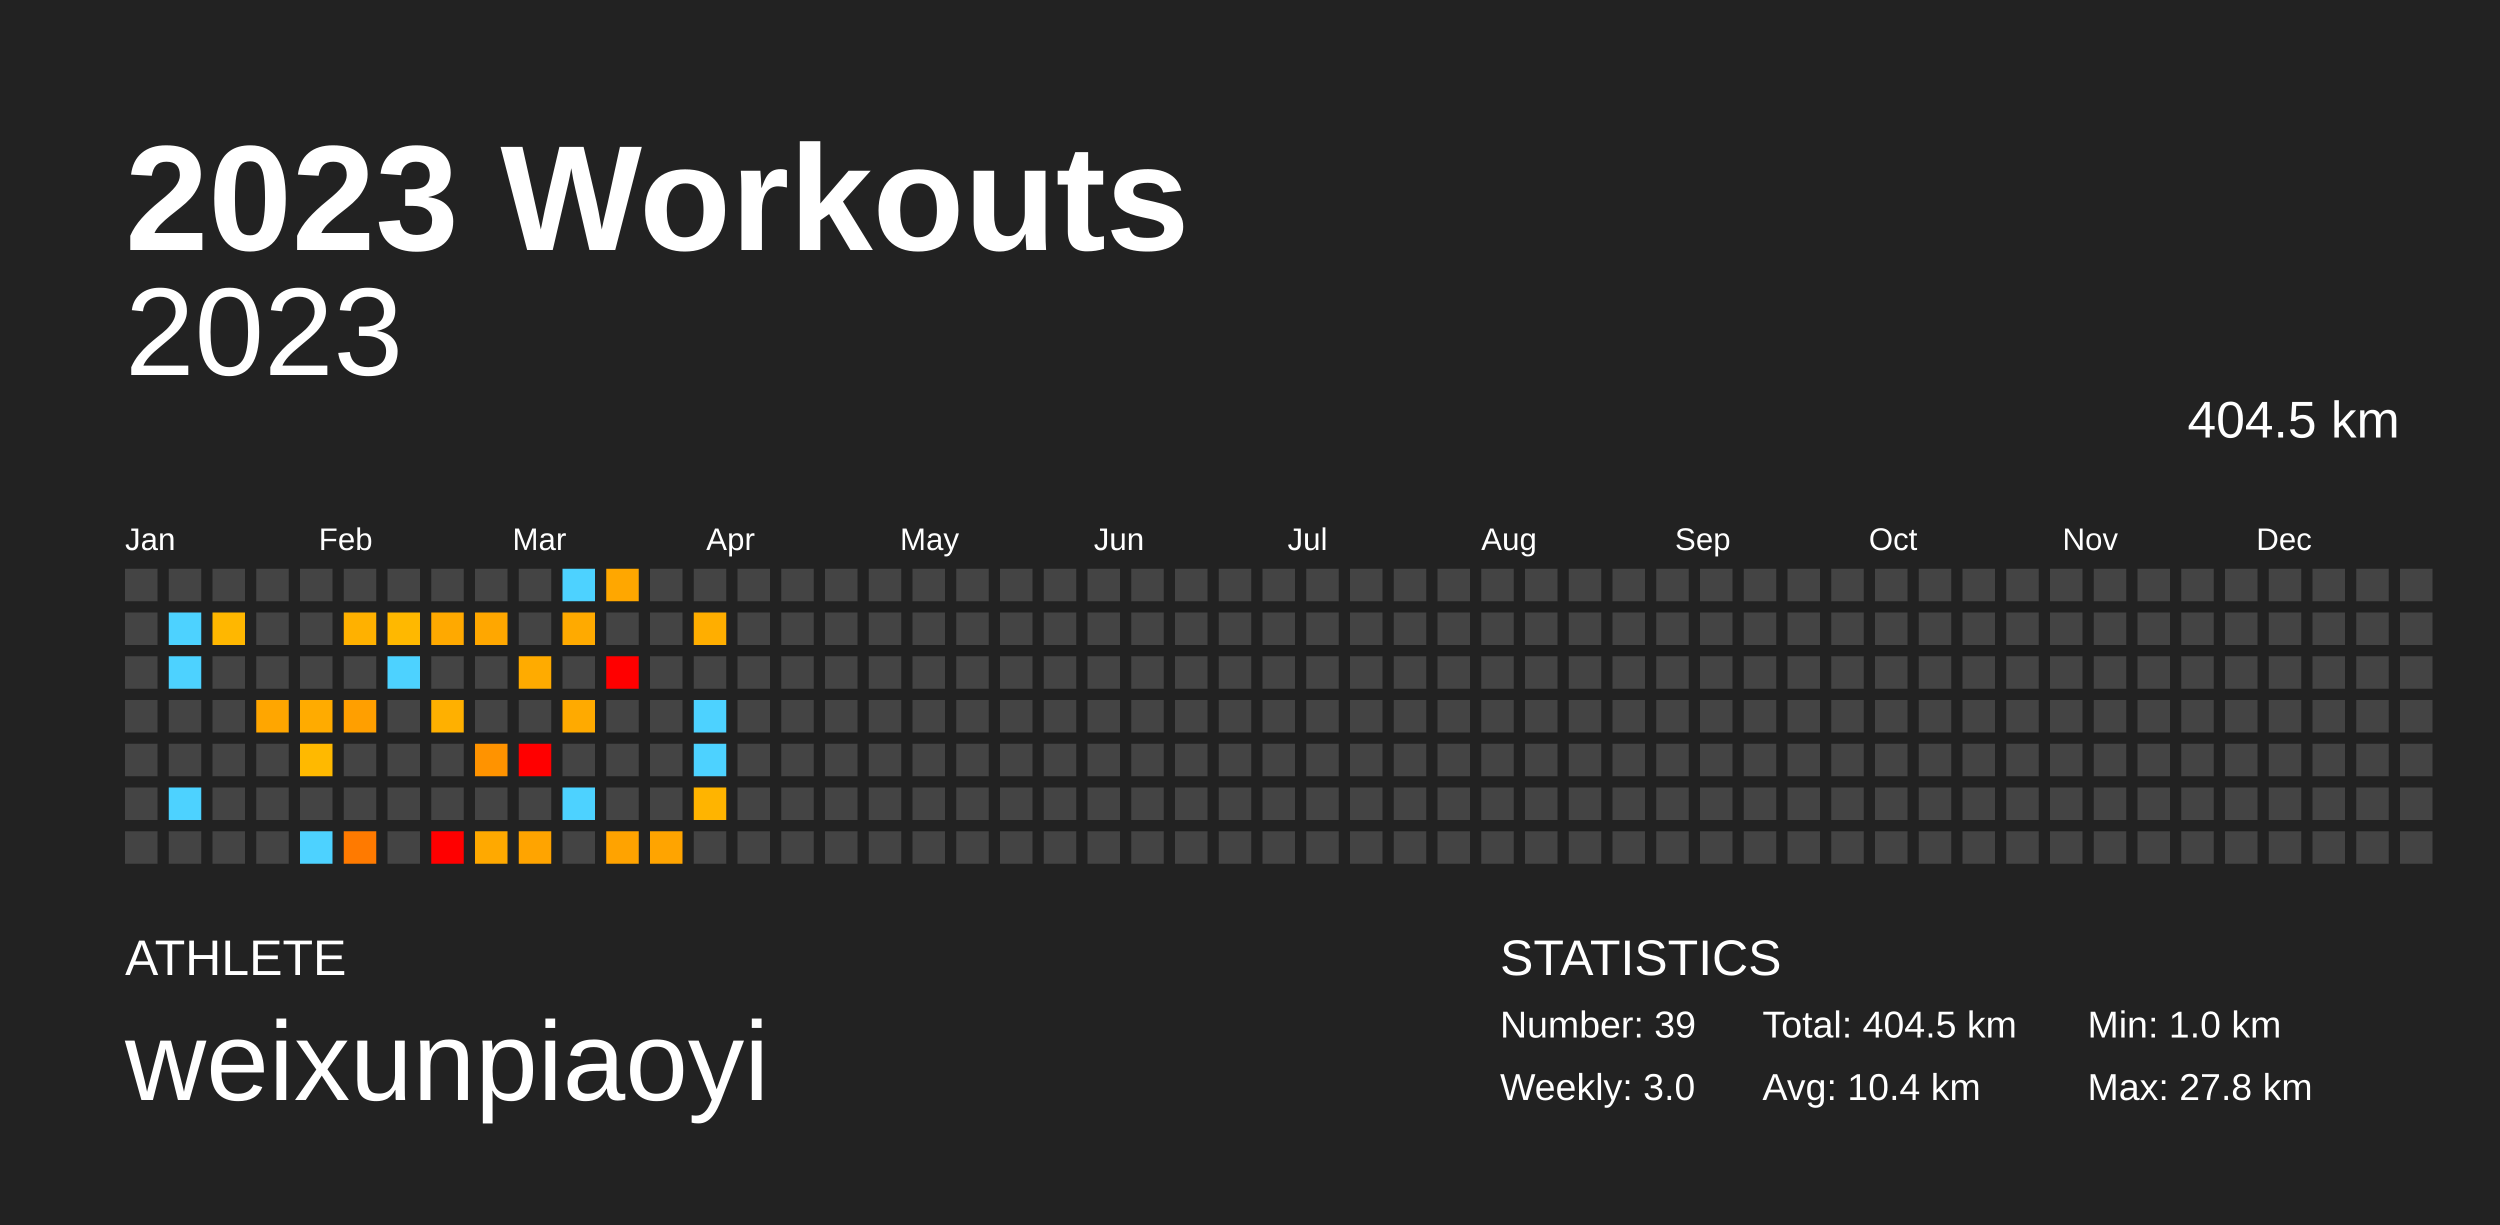
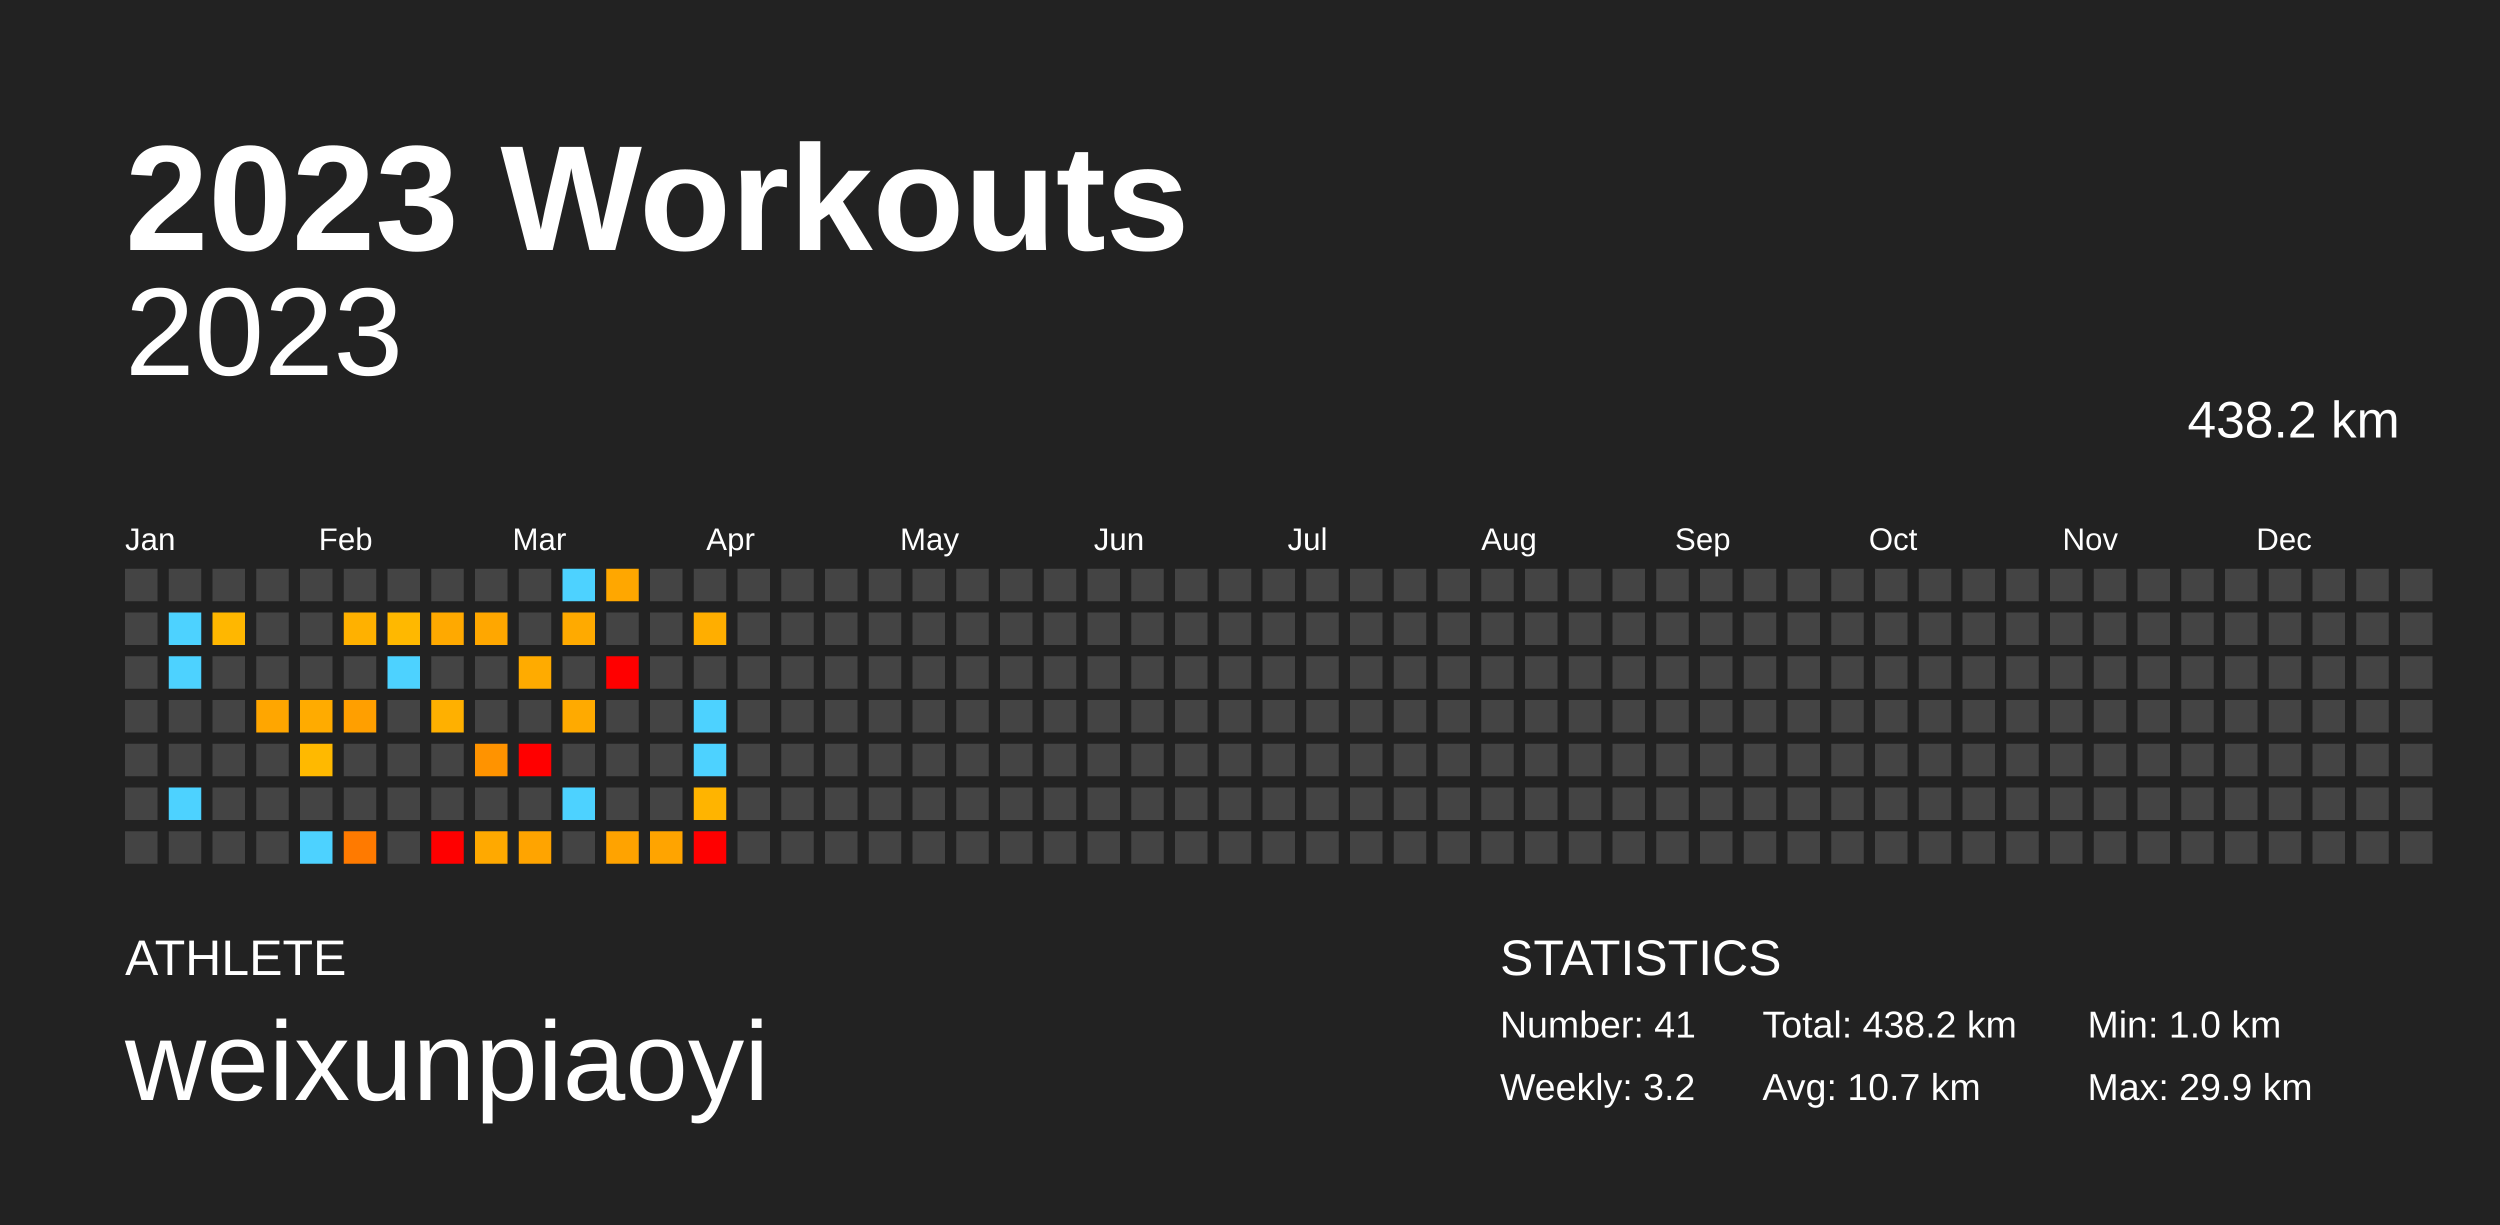
<svg xmlns="http://www.w3.org/2000/svg" baseProfile="full" height="98mm" version="1.1" viewBox="0,0,200,98" width="200mm">
  <defs />
  <rect fill="#222222" height="98" width="200" x="0" y="0" />
  <text fill="#FFFFFF" style="font-size:12px; font-family:Arial; font-weight:bold;" x="10" y="20">2023 Workouts</text>
  <text fill="#FFFFFF" style="font-size:4px; font-family:Arial" x="10" y="78">ATHLETE</text>
  <text fill="#FFFFFF" style="font-size:9px; font-family:Arial" x="10" y="88">weixunpiaoyi</text>
  <text fill="#FFFFFF" style="font-size:4px; font-family:Arial" x="120" y="78">STATISTICS</text>
-   <text fill="#FFFFFF" style="font-size:3px; font-family:Arial" x="120" y="83">Number: 39</text>
-   <text fill="#FFFFFF" style="font-size:3px; font-family:Arial" x="120" y="88">Weekly: 3.0</text>
-   <text fill="#FFFFFF" style="font-size:3px; font-family:Arial" x="141" y="83">Total: 404.5 km</text>
-   <text fill="#FFFFFF" style="font-size:3px; font-family:Arial" x="141" y="88">Avg: 10.4 km</text>
+   <text fill="#FFFFFF" style="font-size:3px; font-family:Arial" x="120" y="83">Number: 41</text>
+   <text fill="#FFFFFF" style="font-size:3px; font-family:Arial" x="120" y="88">Weekly: 3.2</text>
+   <text fill="#FFFFFF" style="font-size:3px; font-family:Arial" x="141" y="83">Total: 438.2 km</text>
+   <text fill="#FFFFFF" style="font-size:3px; font-family:Arial" x="141" y="88">Avg: 10.7 km</text>
  <text fill="#FFFFFF" style="font-size:3px; font-family:Arial" x="167" y="83">Min: 1.0 km</text>
-   <text fill="#FFFFFF" style="font-size:3px; font-family:Arial" x="167" y="88">Max: 27.8 km</text>
+   <text fill="#FFFFFF" style="font-size:3px; font-family:Arial" x="167" y="88">Max: 29.9 km</text>
  <text alignment-baseline="hanging" fill="#FFFFFF" style="font-size:10.0px; font-family:Arial;" x="10" y="30">2023</text>
-   <text alignment-baseline="hanging" fill="#FFFFFF" style="font-size:4.125px; font-family:Arial;" x="175" y="35">404.5 km</text>
+   <text alignment-baseline="hanging" fill="#FFFFFF" style="font-size:4.125px; font-family:Arial;" x="175" y="35">438.2 km</text>
  <text fill="#FFFFFF" style="font-size:2.5px; font-family:Arial" x="10.0" y="44">Jan</text>
  <text fill="#FFFFFF" style="font-size:2.5px; font-family:Arial" x="25.5" y="44">Feb</text>
  <text fill="#FFFFFF" style="font-size:2.5px; font-family:Arial" x="41.0" y="44">Mar</text>
  <text fill="#FFFFFF" style="font-size:2.5px; font-family:Arial" x="56.5" y="44">Apr</text>
  <text fill="#FFFFFF" style="font-size:2.5px; font-family:Arial" x="72.0" y="44">May</text>
  <text fill="#FFFFFF" style="font-size:2.5px; font-family:Arial" x="87.5" y="44">Jun</text>
  <text fill="#FFFFFF" style="font-size:2.5px; font-family:Arial" x="103.0" y="44">Jul</text>
  <text fill="#FFFFFF" style="font-size:2.5px; font-family:Arial" x="118.5" y="44">Aug</text>
  <text fill="#FFFFFF" style="font-size:2.5px; font-family:Arial" x="134.0" y="44">Sep</text>
  <text fill="#FFFFFF" style="font-size:2.5px; font-family:Arial" x="149.5" y="44">Oct</text>
  <text fill="#FFFFFF" style="font-size:2.5px; font-family:Arial" x="165.0" y="44">Nov</text>
  <text fill="#FFFFFF" style="font-size:2.5px; font-family:Arial" x="180.5" y="44">Dec</text>
  <rect fill="#444444" height="2.6" width="2.6" x="10.0" y="45.5" />
  <rect fill="#444444" height="2.6" width="2.6" x="10.0" y="49.0" />
  <rect fill="#444444" height="2.6" width="2.6" x="10.0" y="52.5" />
  <rect fill="#444444" height="2.6" width="2.6" x="10.0" y="56.0" />
  <rect fill="#444444" height="2.6" width="2.6" x="10.0" y="59.5" />
  <rect fill="#444444" height="2.6" width="2.6" x="10.0" y="63.0" />
  <rect fill="#444444" height="2.6" width="2.6" x="10.0" y="66.5" />
  <rect fill="#444444" height="2.6" width="2.6" x="13.5" y="45.5" />
  <rect fill="#4dd2ff" height="2.6" width="2.6" x="13.5" y="49.0" />
  <rect fill="#4dd2ff" height="2.6" width="2.6" x="13.5" y="52.5" />
  <rect fill="#444444" height="2.6" width="2.6" x="13.5" y="56.0" />
  <rect fill="#444444" height="2.6" width="2.6" x="13.5" y="59.5" />
  <rect fill="#4dd2ff" height="2.6" width="2.6" x="13.5" y="63.0" />
  <rect fill="#444444" height="2.6" width="2.6" x="13.5" y="66.5" />
  <rect fill="#444444" height="2.6" width="2.6" x="17.0" y="45.5" />
  <rect fill="#ffb700" height="2.6" width="2.6" x="17.0" y="49.0" />
  <rect fill="#444444" height="2.6" width="2.6" x="17.0" y="52.5" />
  <rect fill="#444444" height="2.6" width="2.6" x="17.0" y="56.0" />
  <rect fill="#444444" height="2.6" width="2.6" x="17.0" y="59.5" />
  <rect fill="#444444" height="2.6" width="2.6" x="17.0" y="63.0" />
  <rect fill="#444444" height="2.6" width="2.6" x="17.0" y="66.5" />
  <rect fill="#444444" height="2.6" width="2.6" x="20.5" y="45.5" />
  <rect fill="#444444" height="2.6" width="2.6" x="20.5" y="49.0" />
  <rect fill="#444444" height="2.6" width="2.6" x="20.5" y="52.5" />
  <rect fill="#ffa600" height="2.6" width="2.6" x="20.5" y="56.0" />
  <rect fill="#444444" height="2.6" width="2.6" x="20.5" y="59.5" />
  <rect fill="#444444" height="2.6" width="2.6" x="20.5" y="63.0" />
  <rect fill="#444444" height="2.6" width="2.6" x="20.5" y="66.5" />
  <rect fill="#444444" height="2.6" width="2.6" x="24.0" y="45.5" />
  <rect fill="#444444" height="2.6" width="2.6" x="24.0" y="49.0" />
  <rect fill="#444444" height="2.6" width="2.6" x="24.0" y="52.5" />
  <rect fill="#ffab00" height="2.6" width="2.6" x="24.0" y="56.0" />
  <rect fill="#ffb900" height="2.6" width="2.6" x="24.0" y="59.5" />
  <rect fill="#444444" height="2.6" width="2.6" x="24.0" y="63.0" />
  <rect fill="#4dd2ff" height="2.6" width="2.6" x="24.0" y="66.5" />
  <rect fill="#444444" height="2.6" width="2.6" x="27.5" y="45.5" />
  <rect fill="#ffb100" height="2.6" width="2.6" x="27.5" y="49.0" />
  <rect fill="#444444" height="2.6" width="2.6" x="27.5" y="52.5" />
  <rect fill="#ff9f00" height="2.6" width="2.6" x="27.5" y="56.0" />
  <rect fill="#444444" height="2.6" width="2.6" x="27.5" y="59.5" />
  <rect fill="#444444" height="2.6" width="2.6" x="27.5" y="63.0" />
  <rect fill="#ff7a00" height="2.6" width="2.6" x="27.5" y="66.5" />
  <rect fill="#444444" height="2.6" width="2.6" x="31.0" y="45.5" />
  <rect fill="#ffb800" height="2.6" width="2.6" x="31.0" y="49.0" />
  <rect fill="#4dd2ff" height="2.6" width="2.6" x="31.0" y="52.5" />
  <rect fill="#444444" height="2.6" width="2.6" x="31.0" y="56.0" />
  <rect fill="#444444" height="2.6" width="2.6" x="31.0" y="59.5" />
  <rect fill="#444444" height="2.6" width="2.6" x="31.0" y="63.0" />
  <rect fill="#444444" height="2.6" width="2.6" x="31.0" y="66.5" />
  <rect fill="#444444" height="2.6" width="2.6" x="34.5" y="45.5" />
  <rect fill="#ffa900" height="2.6" width="2.6" x="34.5" y="49.0" />
  <rect fill="#444444" height="2.6" width="2.6" x="34.5" y="52.5" />
  <rect fill="#ffb000" height="2.6" width="2.6" x="34.5" y="56.0" />
  <rect fill="#444444" height="2.6" width="2.6" x="34.5" y="59.5" />
  <rect fill="#444444" height="2.6" width="2.6" x="34.5" y="63.0" />
  <rect fill="red" height="2.6" width="2.6" x="34.5" y="66.5" />
  <rect fill="#444444" height="2.6" width="2.6" x="38.0" y="45.5" />
  <rect fill="#ffa700" height="2.6" width="2.6" x="38.0" y="49.0" />
  <rect fill="#444444" height="2.6" width="2.6" x="38.0" y="52.5" />
  <rect fill="#444444" height="2.6" width="2.6" x="38.0" y="56.0" />
  <rect fill="#ff9300" height="2.6" width="2.6" x="38.0" y="59.5" />
  <rect fill="#444444" height="2.6" width="2.6" x="38.0" y="63.0" />
  <rect fill="#ffa900" height="2.6" width="2.6" x="38.0" y="66.5" />
  <rect fill="#444444" height="2.6" width="2.6" x="41.5" y="45.5" />
  <rect fill="#444444" height="2.6" width="2.6" x="41.5" y="49.0" />
  <rect fill="#ffab00" height="2.6" width="2.6" x="41.5" y="52.5" />
  <rect fill="#444444" height="2.6" width="2.6" x="41.5" y="56.0" />
  <rect fill="red" height="2.6" width="2.6" x="41.5" y="59.5" />
  <rect fill="#444444" height="2.6" width="2.6" x="41.5" y="63.0" />
  <rect fill="#ffa400" height="2.6" width="2.6" x="41.5" y="66.5" />
  <rect fill="#4dd2ff" height="2.6" width="2.6" x="45.0" y="45.5" />
  <rect fill="#ffaa00" height="2.6" width="2.6" x="45.0" y="49.0" />
  <rect fill="#444444" height="2.6" width="2.6" x="45.0" y="52.5" />
  <rect fill="#ffaa00" height="2.6" width="2.6" x="45.0" y="56.0" />
  <rect fill="#444444" height="2.6" width="2.6" x="45.0" y="59.5" />
  <rect fill="#4dd2ff" height="2.6" width="2.6" x="45.0" y="63.0" />
  <rect fill="#444444" height="2.6" width="2.6" x="45.0" y="66.5" />
  <rect fill="#ffa700" height="2.6" width="2.6" x="48.5" y="45.5" />
  <rect fill="#444444" height="2.6" width="2.6" x="48.5" y="49.0" />
  <rect fill="red" height="2.6" width="2.6" x="48.5" y="52.5" />
  <rect fill="#444444" height="2.6" width="2.6" x="48.5" y="56.0" />
  <rect fill="#444444" height="2.6" width="2.6" x="48.5" y="59.5" />
  <rect fill="#444444" height="2.6" width="2.6" x="48.5" y="63.0" />
  <rect fill="#ffa300" height="2.6" width="2.6" x="48.5" y="66.5" />
  <rect fill="#444444" height="2.6" width="2.6" x="52.0" y="45.5" />
  <rect fill="#444444" height="2.6" width="2.6" x="52.0" y="49.0" />
  <rect fill="#444444" height="2.6" width="2.6" x="52.0" y="52.5" />
  <rect fill="#444444" height="2.6" width="2.6" x="52.0" y="56.0" />
  <rect fill="#444444" height="2.6" width="2.6" x="52.0" y="59.5" />
  <rect fill="#444444" height="2.6" width="2.6" x="52.0" y="63.0" />
  <rect fill="#ffa400" height="2.6" width="2.6" x="52.0" y="66.5" />
  <rect fill="#444444" height="2.6" width="2.6" x="55.5" y="45.5" />
  <rect fill="#ffae00" height="2.6" width="2.6" x="55.5" y="49.0" />
  <rect fill="#444444" height="2.6" width="2.6" x="55.5" y="52.5" />
  <rect fill="#4dd2ff" height="2.6" width="2.6" x="55.5" y="56.0" />
  <rect fill="#4dd2ff" height="2.6" width="2.6" x="55.5" y="59.5" />
  <rect fill="#ffb400" height="2.6" width="2.6" x="55.5" y="63.0" />
-   <rect fill="#444444" height="2.6" width="2.6" x="55.5" y="66.5" />
+   <rect fill="red" height="2.6" width="2.6" x="55.5" y="66.5" />
  <rect fill="#444444" height="2.6" width="2.6" x="59.0" y="45.5" />
  <rect fill="#444444" height="2.6" width="2.6" x="59.0" y="49.0" />
  <rect fill="#444444" height="2.6" width="2.6" x="59.0" y="52.5" />
  <rect fill="#444444" height="2.6" width="2.6" x="59.0" y="56.0" />
  <rect fill="#444444" height="2.6" width="2.6" x="59.0" y="59.5" />
  <rect fill="#444444" height="2.6" width="2.6" x="59.0" y="63.0" />
  <rect fill="#444444" height="2.6" width="2.6" x="59.0" y="66.5" />
  <rect fill="#444444" height="2.6" width="2.6" x="62.5" y="45.5" />
  <rect fill="#444444" height="2.6" width="2.6" x="62.5" y="49.0" />
  <rect fill="#444444" height="2.6" width="2.6" x="62.5" y="52.5" />
  <rect fill="#444444" height="2.6" width="2.6" x="62.5" y="56.0" />
  <rect fill="#444444" height="2.6" width="2.6" x="62.5" y="59.5" />
  <rect fill="#444444" height="2.6" width="2.6" x="62.5" y="63.0" />
  <rect fill="#444444" height="2.6" width="2.6" x="62.5" y="66.5" />
  <rect fill="#444444" height="2.6" width="2.6" x="66.0" y="45.5" />
  <rect fill="#444444" height="2.6" width="2.6" x="66.0" y="49.0" />
  <rect fill="#444444" height="2.6" width="2.6" x="66.0" y="52.5" />
  <rect fill="#444444" height="2.6" width="2.6" x="66.0" y="56.0" />
  <rect fill="#444444" height="2.6" width="2.6" x="66.0" y="59.5" />
  <rect fill="#444444" height="2.6" width="2.6" x="66.0" y="63.0" />
  <rect fill="#444444" height="2.6" width="2.6" x="66.0" y="66.5" />
  <rect fill="#444444" height="2.6" width="2.6" x="69.5" y="45.5" />
  <rect fill="#444444" height="2.6" width="2.6" x="69.5" y="49.0" />
  <rect fill="#444444" height="2.6" width="2.6" x="69.5" y="52.5" />
  <rect fill="#444444" height="2.6" width="2.6" x="69.5" y="56.0" />
  <rect fill="#444444" height="2.6" width="2.6" x="69.5" y="59.5" />
  <rect fill="#444444" height="2.6" width="2.6" x="69.5" y="63.0" />
  <rect fill="#444444" height="2.6" width="2.6" x="69.5" y="66.5" />
  <rect fill="#444444" height="2.6" width="2.6" x="73.0" y="45.5" />
  <rect fill="#444444" height="2.6" width="2.6" x="73.0" y="49.0" />
  <rect fill="#444444" height="2.6" width="2.6" x="73.0" y="52.5" />
  <rect fill="#444444" height="2.6" width="2.6" x="73.0" y="56.0" />
  <rect fill="#444444" height="2.6" width="2.6" x="73.0" y="59.5" />
  <rect fill="#444444" height="2.6" width="2.6" x="73.0" y="63.0" />
  <rect fill="#444444" height="2.6" width="2.6" x="73.0" y="66.5" />
  <rect fill="#444444" height="2.6" width="2.6" x="76.5" y="45.5" />
  <rect fill="#444444" height="2.6" width="2.6" x="76.5" y="49.0" />
  <rect fill="#444444" height="2.6" width="2.6" x="76.5" y="52.5" />
  <rect fill="#444444" height="2.6" width="2.6" x="76.5" y="56.0" />
  <rect fill="#444444" height="2.6" width="2.6" x="76.5" y="59.5" />
  <rect fill="#444444" height="2.6" width="2.6" x="76.5" y="63.0" />
  <rect fill="#444444" height="2.6" width="2.6" x="76.5" y="66.5" />
  <rect fill="#444444" height="2.6" width="2.6" x="80.0" y="45.5" />
  <rect fill="#444444" height="2.6" width="2.6" x="80.0" y="49.0" />
  <rect fill="#444444" height="2.6" width="2.6" x="80.0" y="52.5" />
  <rect fill="#444444" height="2.6" width="2.6" x="80.0" y="56.0" />
  <rect fill="#444444" height="2.6" width="2.6" x="80.0" y="59.5" />
  <rect fill="#444444" height="2.6" width="2.6" x="80.0" y="63.0" />
  <rect fill="#444444" height="2.6" width="2.6" x="80.0" y="66.5" />
  <rect fill="#444444" height="2.6" width="2.6" x="83.5" y="45.5" />
  <rect fill="#444444" height="2.6" width="2.6" x="83.5" y="49.0" />
  <rect fill="#444444" height="2.6" width="2.6" x="83.5" y="52.5" />
  <rect fill="#444444" height="2.6" width="2.6" x="83.5" y="56.0" />
  <rect fill="#444444" height="2.6" width="2.6" x="83.5" y="59.5" />
  <rect fill="#444444" height="2.6" width="2.6" x="83.5" y="63.0" />
  <rect fill="#444444" height="2.6" width="2.6" x="83.5" y="66.5" />
  <rect fill="#444444" height="2.6" width="2.6" x="87.0" y="45.5" />
  <rect fill="#444444" height="2.6" width="2.6" x="87.0" y="49.0" />
  <rect fill="#444444" height="2.6" width="2.6" x="87.0" y="52.5" />
  <rect fill="#444444" height="2.6" width="2.6" x="87.0" y="56.0" />
  <rect fill="#444444" height="2.6" width="2.6" x="87.0" y="59.5" />
  <rect fill="#444444" height="2.6" width="2.6" x="87.0" y="63.0" />
  <rect fill="#444444" height="2.6" width="2.6" x="87.0" y="66.5" />
  <rect fill="#444444" height="2.6" width="2.6" x="90.5" y="45.5" />
  <rect fill="#444444" height="2.6" width="2.6" x="90.5" y="49.0" />
  <rect fill="#444444" height="2.6" width="2.6" x="90.5" y="52.5" />
  <rect fill="#444444" height="2.6" width="2.6" x="90.5" y="56.0" />
  <rect fill="#444444" height="2.6" width="2.6" x="90.5" y="59.5" />
  <rect fill="#444444" height="2.6" width="2.6" x="90.5" y="63.0" />
  <rect fill="#444444" height="2.6" width="2.6" x="90.5" y="66.5" />
  <rect fill="#444444" height="2.6" width="2.6" x="94.0" y="45.5" />
  <rect fill="#444444" height="2.6" width="2.6" x="94.0" y="49.0" />
  <rect fill="#444444" height="2.6" width="2.6" x="94.0" y="52.5" />
  <rect fill="#444444" height="2.6" width="2.6" x="94.0" y="56.0" />
  <rect fill="#444444" height="2.6" width="2.6" x="94.0" y="59.5" />
  <rect fill="#444444" height="2.6" width="2.6" x="94.0" y="63.0" />
  <rect fill="#444444" height="2.6" width="2.6" x="94.0" y="66.5" />
  <rect fill="#444444" height="2.6" width="2.6" x="97.5" y="45.5" />
  <rect fill="#444444" height="2.6" width="2.6" x="97.5" y="49.0" />
  <rect fill="#444444" height="2.6" width="2.6" x="97.5" y="52.5" />
  <rect fill="#444444" height="2.6" width="2.6" x="97.5" y="56.0" />
  <rect fill="#444444" height="2.6" width="2.6" x="97.5" y="59.5" />
  <rect fill="#444444" height="2.6" width="2.6" x="97.5" y="63.0" />
  <rect fill="#444444" height="2.6" width="2.6" x="97.5" y="66.5" />
  <rect fill="#444444" height="2.6" width="2.6" x="101.0" y="45.5" />
  <rect fill="#444444" height="2.6" width="2.6" x="101.0" y="49.0" />
  <rect fill="#444444" height="2.6" width="2.6" x="101.0" y="52.5" />
  <rect fill="#444444" height="2.6" width="2.6" x="101.0" y="56.0" />
  <rect fill="#444444" height="2.6" width="2.6" x="101.0" y="59.5" />
  <rect fill="#444444" height="2.6" width="2.6" x="101.0" y="63.0" />
  <rect fill="#444444" height="2.6" width="2.6" x="101.0" y="66.5" />
  <rect fill="#444444" height="2.6" width="2.6" x="104.5" y="45.5" />
  <rect fill="#444444" height="2.6" width="2.6" x="104.5" y="49.0" />
  <rect fill="#444444" height="2.6" width="2.6" x="104.5" y="52.5" />
  <rect fill="#444444" height="2.6" width="2.6" x="104.5" y="56.0" />
  <rect fill="#444444" height="2.6" width="2.6" x="104.5" y="59.5" />
  <rect fill="#444444" height="2.6" width="2.6" x="104.5" y="63.0" />
  <rect fill="#444444" height="2.6" width="2.6" x="104.5" y="66.5" />
  <rect fill="#444444" height="2.6" width="2.6" x="108.0" y="45.5" />
  <rect fill="#444444" height="2.6" width="2.6" x="108.0" y="49.0" />
  <rect fill="#444444" height="2.6" width="2.6" x="108.0" y="52.5" />
  <rect fill="#444444" height="2.6" width="2.6" x="108.0" y="56.0" />
  <rect fill="#444444" height="2.6" width="2.6" x="108.0" y="59.5" />
  <rect fill="#444444" height="2.6" width="2.6" x="108.0" y="63.0" />
  <rect fill="#444444" height="2.6" width="2.6" x="108.0" y="66.5" />
  <rect fill="#444444" height="2.6" width="2.6" x="111.5" y="45.5" />
  <rect fill="#444444" height="2.6" width="2.6" x="111.5" y="49.0" />
  <rect fill="#444444" height="2.6" width="2.6" x="111.5" y="52.5" />
  <rect fill="#444444" height="2.6" width="2.6" x="111.5" y="56.0" />
  <rect fill="#444444" height="2.6" width="2.6" x="111.5" y="59.5" />
  <rect fill="#444444" height="2.6" width="2.6" x="111.5" y="63.0" />
  <rect fill="#444444" height="2.6" width="2.6" x="111.5" y="66.5" />
  <rect fill="#444444" height="2.6" width="2.6" x="115.0" y="45.5" />
  <rect fill="#444444" height="2.6" width="2.6" x="115.0" y="49.0" />
  <rect fill="#444444" height="2.6" width="2.6" x="115.0" y="52.5" />
  <rect fill="#444444" height="2.6" width="2.6" x="115.0" y="56.0" />
  <rect fill="#444444" height="2.6" width="2.6" x="115.0" y="59.5" />
  <rect fill="#444444" height="2.6" width="2.6" x="115.0" y="63.0" />
  <rect fill="#444444" height="2.6" width="2.6" x="115.0" y="66.5" />
  <rect fill="#444444" height="2.6" width="2.6" x="118.5" y="45.5" />
  <rect fill="#444444" height="2.6" width="2.6" x="118.5" y="49.0" />
  <rect fill="#444444" height="2.6" width="2.6" x="118.5" y="52.5" />
  <rect fill="#444444" height="2.6" width="2.6" x="118.5" y="56.0" />
  <rect fill="#444444" height="2.6" width="2.6" x="118.5" y="59.5" />
  <rect fill="#444444" height="2.6" width="2.6" x="118.5" y="63.0" />
  <rect fill="#444444" height="2.6" width="2.6" x="118.5" y="66.5" />
  <rect fill="#444444" height="2.6" width="2.6" x="122.0" y="45.5" />
  <rect fill="#444444" height="2.6" width="2.6" x="122.0" y="49.0" />
  <rect fill="#444444" height="2.6" width="2.6" x="122.0" y="52.5" />
  <rect fill="#444444" height="2.6" width="2.6" x="122.0" y="56.0" />
  <rect fill="#444444" height="2.6" width="2.6" x="122.0" y="59.5" />
  <rect fill="#444444" height="2.6" width="2.6" x="122.0" y="63.0" />
  <rect fill="#444444" height="2.6" width="2.6" x="122.0" y="66.5" />
  <rect fill="#444444" height="2.6" width="2.6" x="125.5" y="45.5" />
  <rect fill="#444444" height="2.6" width="2.6" x="125.5" y="49.0" />
  <rect fill="#444444" height="2.6" width="2.6" x="125.5" y="52.5" />
  <rect fill="#444444" height="2.6" width="2.6" x="125.5" y="56.0" />
  <rect fill="#444444" height="2.6" width="2.6" x="125.5" y="59.5" />
  <rect fill="#444444" height="2.6" width="2.6" x="125.5" y="63.0" />
  <rect fill="#444444" height="2.6" width="2.6" x="125.5" y="66.5" />
  <rect fill="#444444" height="2.6" width="2.6" x="129.0" y="45.5" />
  <rect fill="#444444" height="2.6" width="2.6" x="129.0" y="49.0" />
  <rect fill="#444444" height="2.6" width="2.6" x="129.0" y="52.5" />
  <rect fill="#444444" height="2.6" width="2.6" x="129.0" y="56.0" />
  <rect fill="#444444" height="2.6" width="2.6" x="129.0" y="59.5" />
  <rect fill="#444444" height="2.6" width="2.6" x="129.0" y="63.0" />
  <rect fill="#444444" height="2.6" width="2.6" x="129.0" y="66.5" />
  <rect fill="#444444" height="2.6" width="2.6" x="132.5" y="45.5" />
  <rect fill="#444444" height="2.6" width="2.6" x="132.5" y="49.0" />
  <rect fill="#444444" height="2.6" width="2.6" x="132.5" y="52.5" />
  <rect fill="#444444" height="2.6" width="2.6" x="132.5" y="56.0" />
  <rect fill="#444444" height="2.6" width="2.6" x="132.5" y="59.5" />
  <rect fill="#444444" height="2.6" width="2.6" x="132.5" y="63.0" />
  <rect fill="#444444" height="2.6" width="2.6" x="132.5" y="66.5" />
  <rect fill="#444444" height="2.6" width="2.6" x="136.0" y="45.5" />
  <rect fill="#444444" height="2.6" width="2.6" x="136.0" y="49.0" />
  <rect fill="#444444" height="2.6" width="2.6" x="136.0" y="52.5" />
  <rect fill="#444444" height="2.6" width="2.6" x="136.0" y="56.0" />
  <rect fill="#444444" height="2.6" width="2.6" x="136.0" y="59.5" />
  <rect fill="#444444" height="2.6" width="2.6" x="136.0" y="63.0" />
  <rect fill="#444444" height="2.6" width="2.6" x="136.0" y="66.5" />
  <rect fill="#444444" height="2.6" width="2.6" x="139.5" y="45.5" />
  <rect fill="#444444" height="2.6" width="2.6" x="139.5" y="49.0" />
  <rect fill="#444444" height="2.6" width="2.6" x="139.5" y="52.5" />
  <rect fill="#444444" height="2.6" width="2.6" x="139.5" y="56.0" />
  <rect fill="#444444" height="2.6" width="2.6" x="139.5" y="59.5" />
  <rect fill="#444444" height="2.6" width="2.6" x="139.5" y="63.0" />
  <rect fill="#444444" height="2.6" width="2.6" x="139.5" y="66.5" />
  <rect fill="#444444" height="2.6" width="2.6" x="143.0" y="45.5" />
  <rect fill="#444444" height="2.6" width="2.6" x="143.0" y="49.0" />
  <rect fill="#444444" height="2.6" width="2.6" x="143.0" y="52.5" />
  <rect fill="#444444" height="2.6" width="2.6" x="143.0" y="56.0" />
  <rect fill="#444444" height="2.6" width="2.6" x="143.0" y="59.5" />
  <rect fill="#444444" height="2.6" width="2.6" x="143.0" y="63.0" />
  <rect fill="#444444" height="2.6" width="2.6" x="143.0" y="66.5" />
  <rect fill="#444444" height="2.6" width="2.6" x="146.5" y="45.5" />
  <rect fill="#444444" height="2.6" width="2.6" x="146.5" y="49.0" />
  <rect fill="#444444" height="2.6" width="2.6" x="146.5" y="52.5" />
  <rect fill="#444444" height="2.6" width="2.6" x="146.5" y="56.0" />
  <rect fill="#444444" height="2.6" width="2.6" x="146.5" y="59.5" />
  <rect fill="#444444" height="2.6" width="2.6" x="146.5" y="63.0" />
  <rect fill="#444444" height="2.6" width="2.6" x="146.5" y="66.5" />
  <rect fill="#444444" height="2.6" width="2.6" x="150.0" y="45.5" />
  <rect fill="#444444" height="2.6" width="2.6" x="150.0" y="49.0" />
  <rect fill="#444444" height="2.6" width="2.6" x="150.0" y="52.5" />
  <rect fill="#444444" height="2.6" width="2.6" x="150.0" y="56.0" />
  <rect fill="#444444" height="2.6" width="2.6" x="150.0" y="59.5" />
  <rect fill="#444444" height="2.6" width="2.6" x="150.0" y="63.0" />
  <rect fill="#444444" height="2.6" width="2.6" x="150.0" y="66.5" />
  <rect fill="#444444" height="2.6" width="2.6" x="153.5" y="45.5" />
  <rect fill="#444444" height="2.6" width="2.6" x="153.5" y="49.0" />
  <rect fill="#444444" height="2.6" width="2.6" x="153.5" y="52.5" />
  <rect fill="#444444" height="2.6" width="2.6" x="153.5" y="56.0" />
  <rect fill="#444444" height="2.6" width="2.6" x="153.5" y="59.5" />
  <rect fill="#444444" height="2.6" width="2.6" x="153.5" y="63.0" />
  <rect fill="#444444" height="2.6" width="2.6" x="153.5" y="66.5" />
  <rect fill="#444444" height="2.6" width="2.6" x="157.0" y="45.5" />
  <rect fill="#444444" height="2.6" width="2.6" x="157.0" y="49.0" />
  <rect fill="#444444" height="2.6" width="2.6" x="157.0" y="52.5" />
  <rect fill="#444444" height="2.6" width="2.6" x="157.0" y="56.0" />
  <rect fill="#444444" height="2.6" width="2.6" x="157.0" y="59.5" />
  <rect fill="#444444" height="2.6" width="2.6" x="157.0" y="63.0" />
  <rect fill="#444444" height="2.6" width="2.6" x="157.0" y="66.5" />
  <rect fill="#444444" height="2.6" width="2.6" x="160.5" y="45.5" />
  <rect fill="#444444" height="2.6" width="2.6" x="160.5" y="49.0" />
  <rect fill="#444444" height="2.6" width="2.6" x="160.5" y="52.5" />
  <rect fill="#444444" height="2.6" width="2.6" x="160.5" y="56.0" />
  <rect fill="#444444" height="2.6" width="2.6" x="160.5" y="59.5" />
  <rect fill="#444444" height="2.6" width="2.6" x="160.5" y="63.0" />
  <rect fill="#444444" height="2.6" width="2.6" x="160.5" y="66.5" />
  <rect fill="#444444" height="2.6" width="2.6" x="164.0" y="45.5" />
  <rect fill="#444444" height="2.6" width="2.6" x="164.0" y="49.0" />
  <rect fill="#444444" height="2.6" width="2.6" x="164.0" y="52.5" />
  <rect fill="#444444" height="2.6" width="2.6" x="164.0" y="56.0" />
  <rect fill="#444444" height="2.6" width="2.6" x="164.0" y="59.5" />
  <rect fill="#444444" height="2.6" width="2.6" x="164.0" y="63.0" />
  <rect fill="#444444" height="2.6" width="2.6" x="164.0" y="66.5" />
  <rect fill="#444444" height="2.6" width="2.6" x="167.5" y="45.5" />
  <rect fill="#444444" height="2.6" width="2.6" x="167.5" y="49.0" />
  <rect fill="#444444" height="2.6" width="2.6" x="167.5" y="52.5" />
  <rect fill="#444444" height="2.6" width="2.6" x="167.5" y="56.0" />
  <rect fill="#444444" height="2.6" width="2.6" x="167.5" y="59.5" />
  <rect fill="#444444" height="2.6" width="2.6" x="167.5" y="63.0" />
  <rect fill="#444444" height="2.6" width="2.6" x="167.5" y="66.5" />
  <rect fill="#444444" height="2.6" width="2.6" x="171.0" y="45.5" />
  <rect fill="#444444" height="2.6" width="2.6" x="171.0" y="49.0" />
  <rect fill="#444444" height="2.6" width="2.6" x="171.0" y="52.5" />
  <rect fill="#444444" height="2.6" width="2.6" x="171.0" y="56.0" />
  <rect fill="#444444" height="2.6" width="2.6" x="171.0" y="59.5" />
  <rect fill="#444444" height="2.6" width="2.6" x="171.0" y="63.0" />
  <rect fill="#444444" height="2.6" width="2.6" x="171.0" y="66.5" />
  <rect fill="#444444" height="2.6" width="2.6" x="174.5" y="45.5" />
  <rect fill="#444444" height="2.6" width="2.6" x="174.5" y="49.0" />
  <rect fill="#444444" height="2.6" width="2.6" x="174.5" y="52.5" />
  <rect fill="#444444" height="2.6" width="2.6" x="174.5" y="56.0" />
  <rect fill="#444444" height="2.6" width="2.6" x="174.5" y="59.5" />
  <rect fill="#444444" height="2.6" width="2.6" x="174.5" y="63.0" />
  <rect fill="#444444" height="2.6" width="2.6" x="174.5" y="66.5" />
  <rect fill="#444444" height="2.6" width="2.6" x="178.0" y="45.5" />
  <rect fill="#444444" height="2.6" width="2.6" x="178.0" y="49.0" />
  <rect fill="#444444" height="2.6" width="2.6" x="178.0" y="52.5" />
  <rect fill="#444444" height="2.6" width="2.6" x="178.0" y="56.0" />
  <rect fill="#444444" height="2.6" width="2.6" x="178.0" y="59.5" />
  <rect fill="#444444" height="2.6" width="2.6" x="178.0" y="63.0" />
  <rect fill="#444444" height="2.6" width="2.6" x="178.0" y="66.5" />
  <rect fill="#444444" height="2.6" width="2.6" x="181.5" y="45.5" />
  <rect fill="#444444" height="2.6" width="2.6" x="181.5" y="49.0" />
  <rect fill="#444444" height="2.6" width="2.6" x="181.5" y="52.5" />
  <rect fill="#444444" height="2.6" width="2.6" x="181.5" y="56.0" />
  <rect fill="#444444" height="2.6" width="2.6" x="181.5" y="59.5" />
  <rect fill="#444444" height="2.6" width="2.6" x="181.5" y="63.0" />
  <rect fill="#444444" height="2.6" width="2.6" x="181.5" y="66.5" />
  <rect fill="#444444" height="2.6" width="2.6" x="185.0" y="45.5" />
  <rect fill="#444444" height="2.6" width="2.6" x="185.0" y="49.0" />
  <rect fill="#444444" height="2.6" width="2.6" x="185.0" y="52.5" />
  <rect fill="#444444" height="2.6" width="2.6" x="185.0" y="56.0" />
  <rect fill="#444444" height="2.6" width="2.6" x="185.0" y="59.5" />
  <rect fill="#444444" height="2.6" width="2.6" x="185.0" y="63.0" />
  <rect fill="#444444" height="2.6" width="2.6" x="185.0" y="66.5" />
  <rect fill="#444444" height="2.6" width="2.6" x="188.5" y="45.5" />
  <rect fill="#444444" height="2.6" width="2.6" x="188.5" y="49.0" />
  <rect fill="#444444" height="2.6" width="2.6" x="188.5" y="52.5" />
  <rect fill="#444444" height="2.6" width="2.6" x="188.5" y="56.0" />
  <rect fill="#444444" height="2.6" width="2.6" x="188.5" y="59.5" />
  <rect fill="#444444" height="2.6" width="2.6" x="188.5" y="63.0" />
  <rect fill="#444444" height="2.6" width="2.6" x="188.5" y="66.5" />
  <rect fill="#444444" height="2.6" width="2.6" x="192.0" y="45.5" />
  <rect fill="#444444" height="2.6" width="2.6" x="192.0" y="49.0" />
  <rect fill="#444444" height="2.6" width="2.6" x="192.0" y="52.5" />
  <rect fill="#444444" height="2.6" width="2.6" x="192.0" y="56.0" />
  <rect fill="#444444" height="2.6" width="2.6" x="192.0" y="59.5" />
  <rect fill="#444444" height="2.6" width="2.6" x="192.0" y="63.0" />
  <rect fill="#444444" height="2.6" width="2.6" x="192.0" y="66.5" />
</svg>
